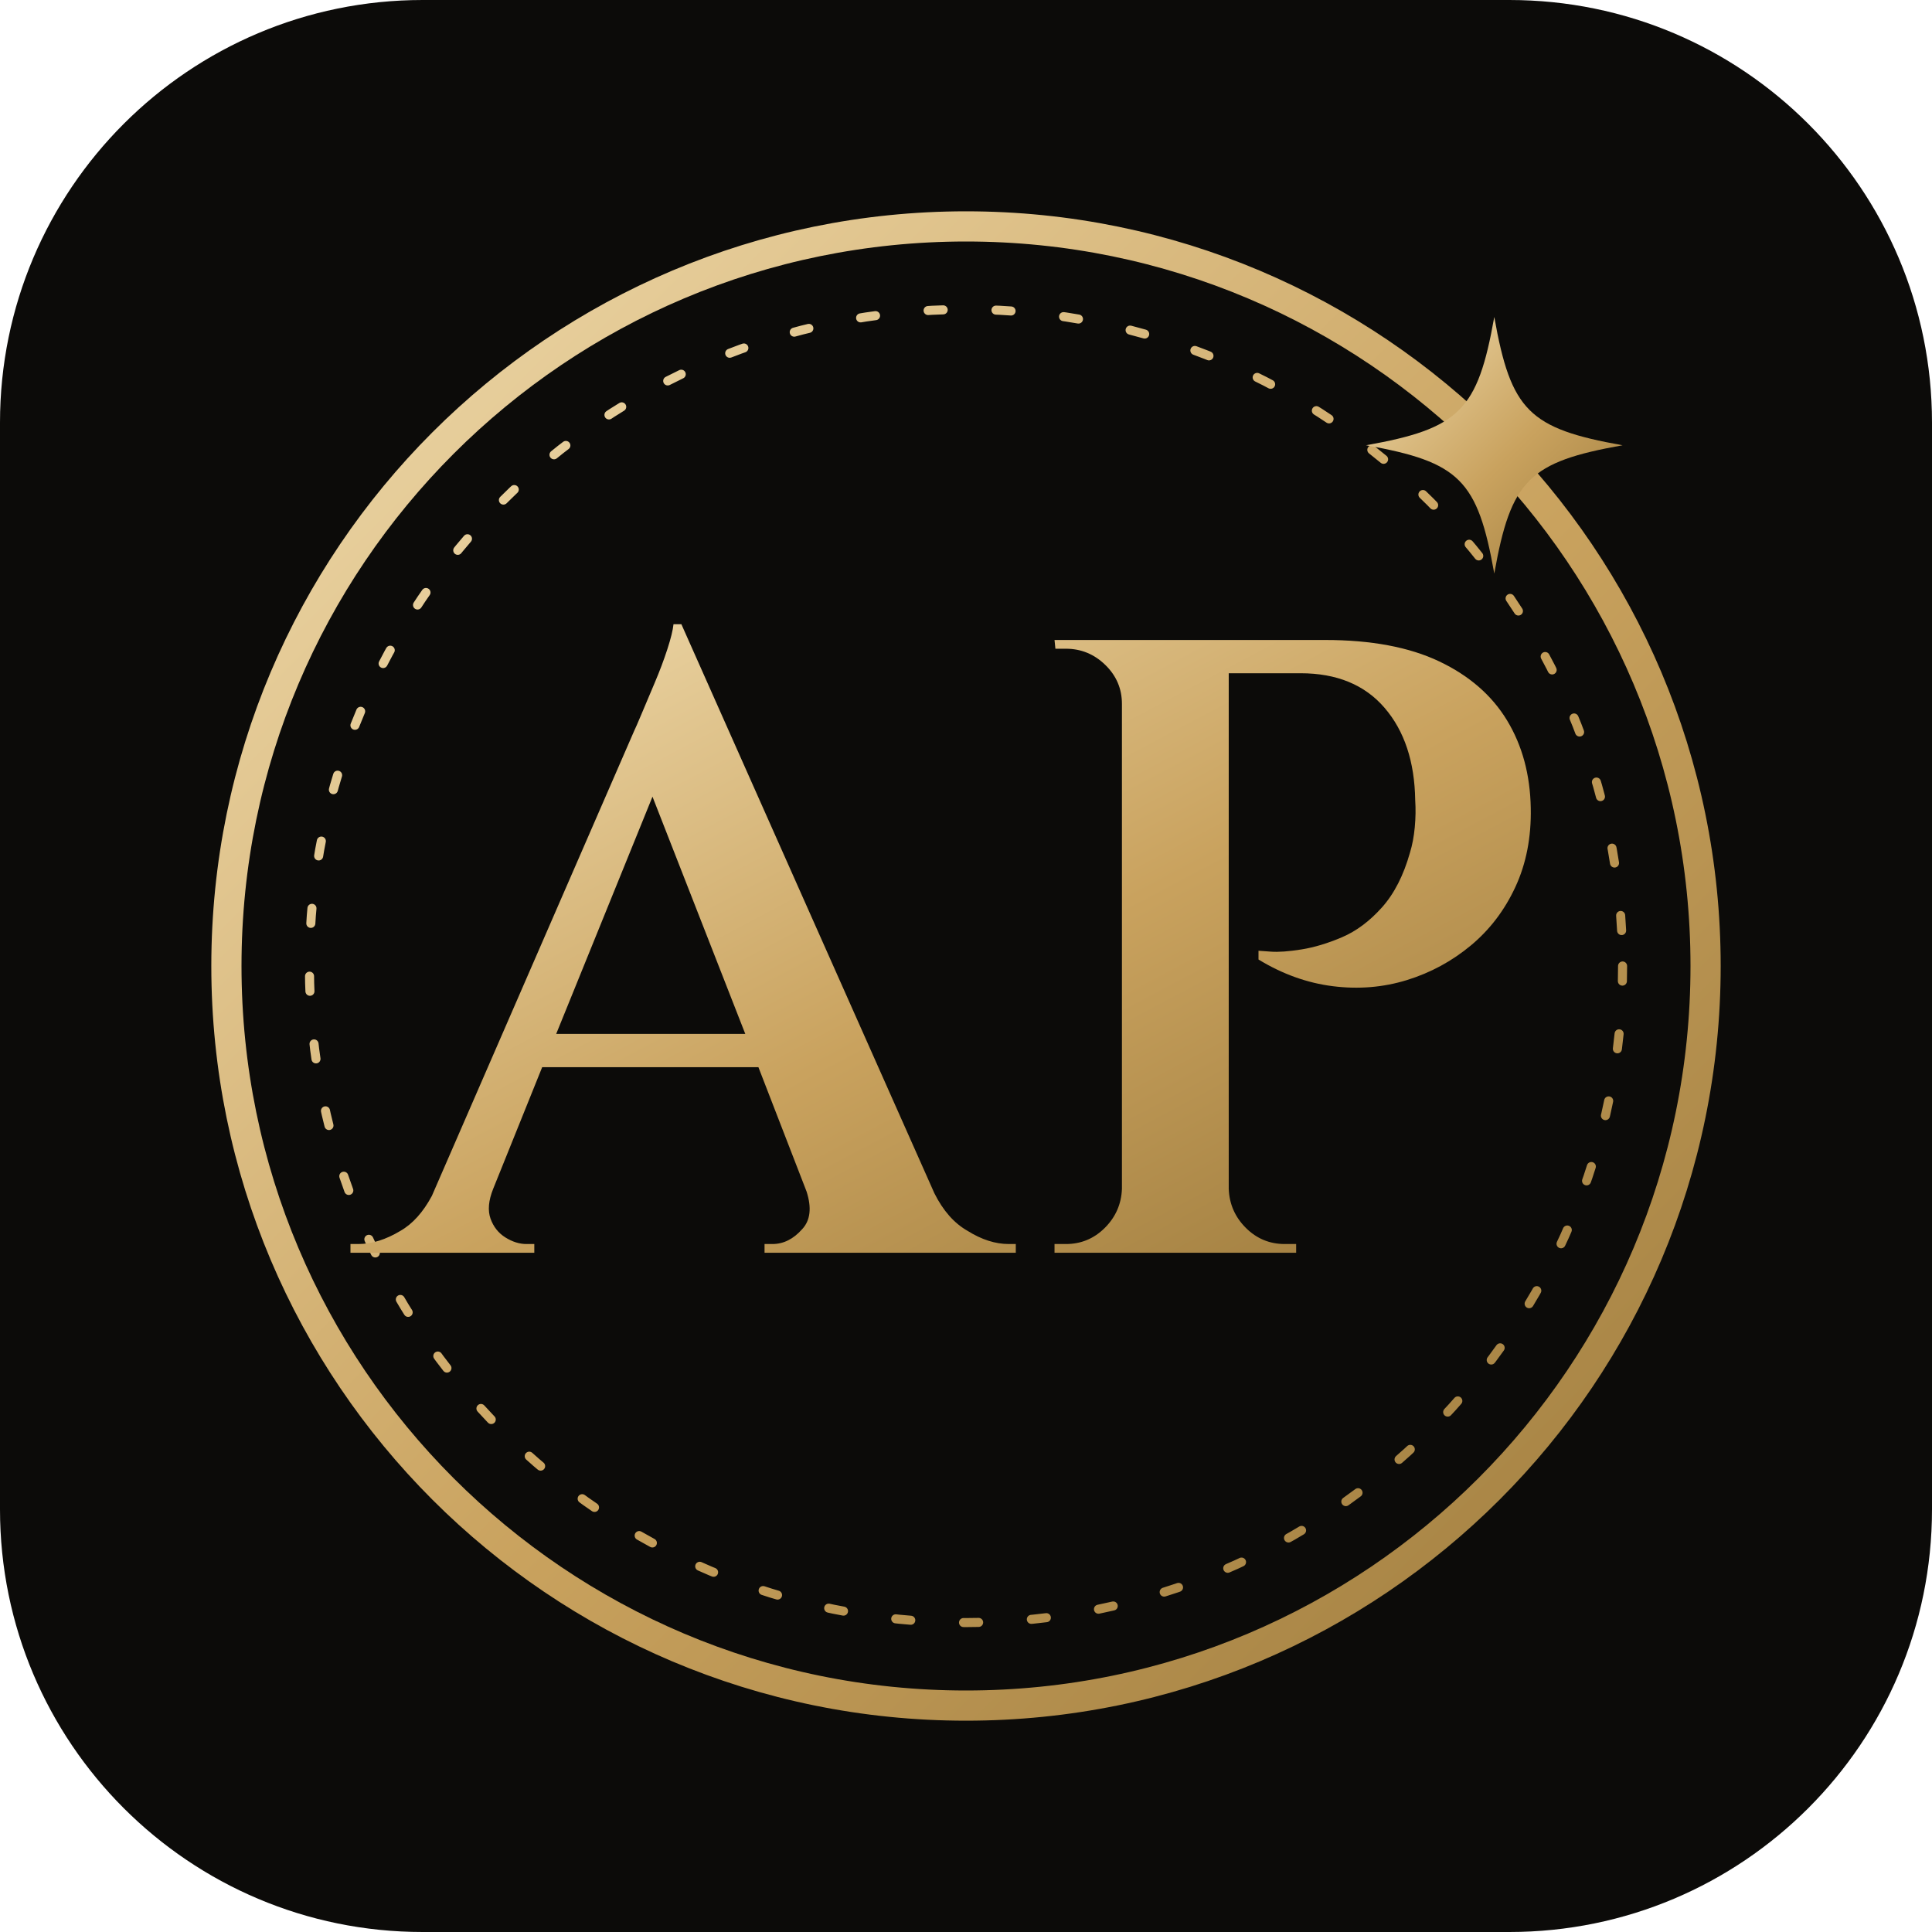
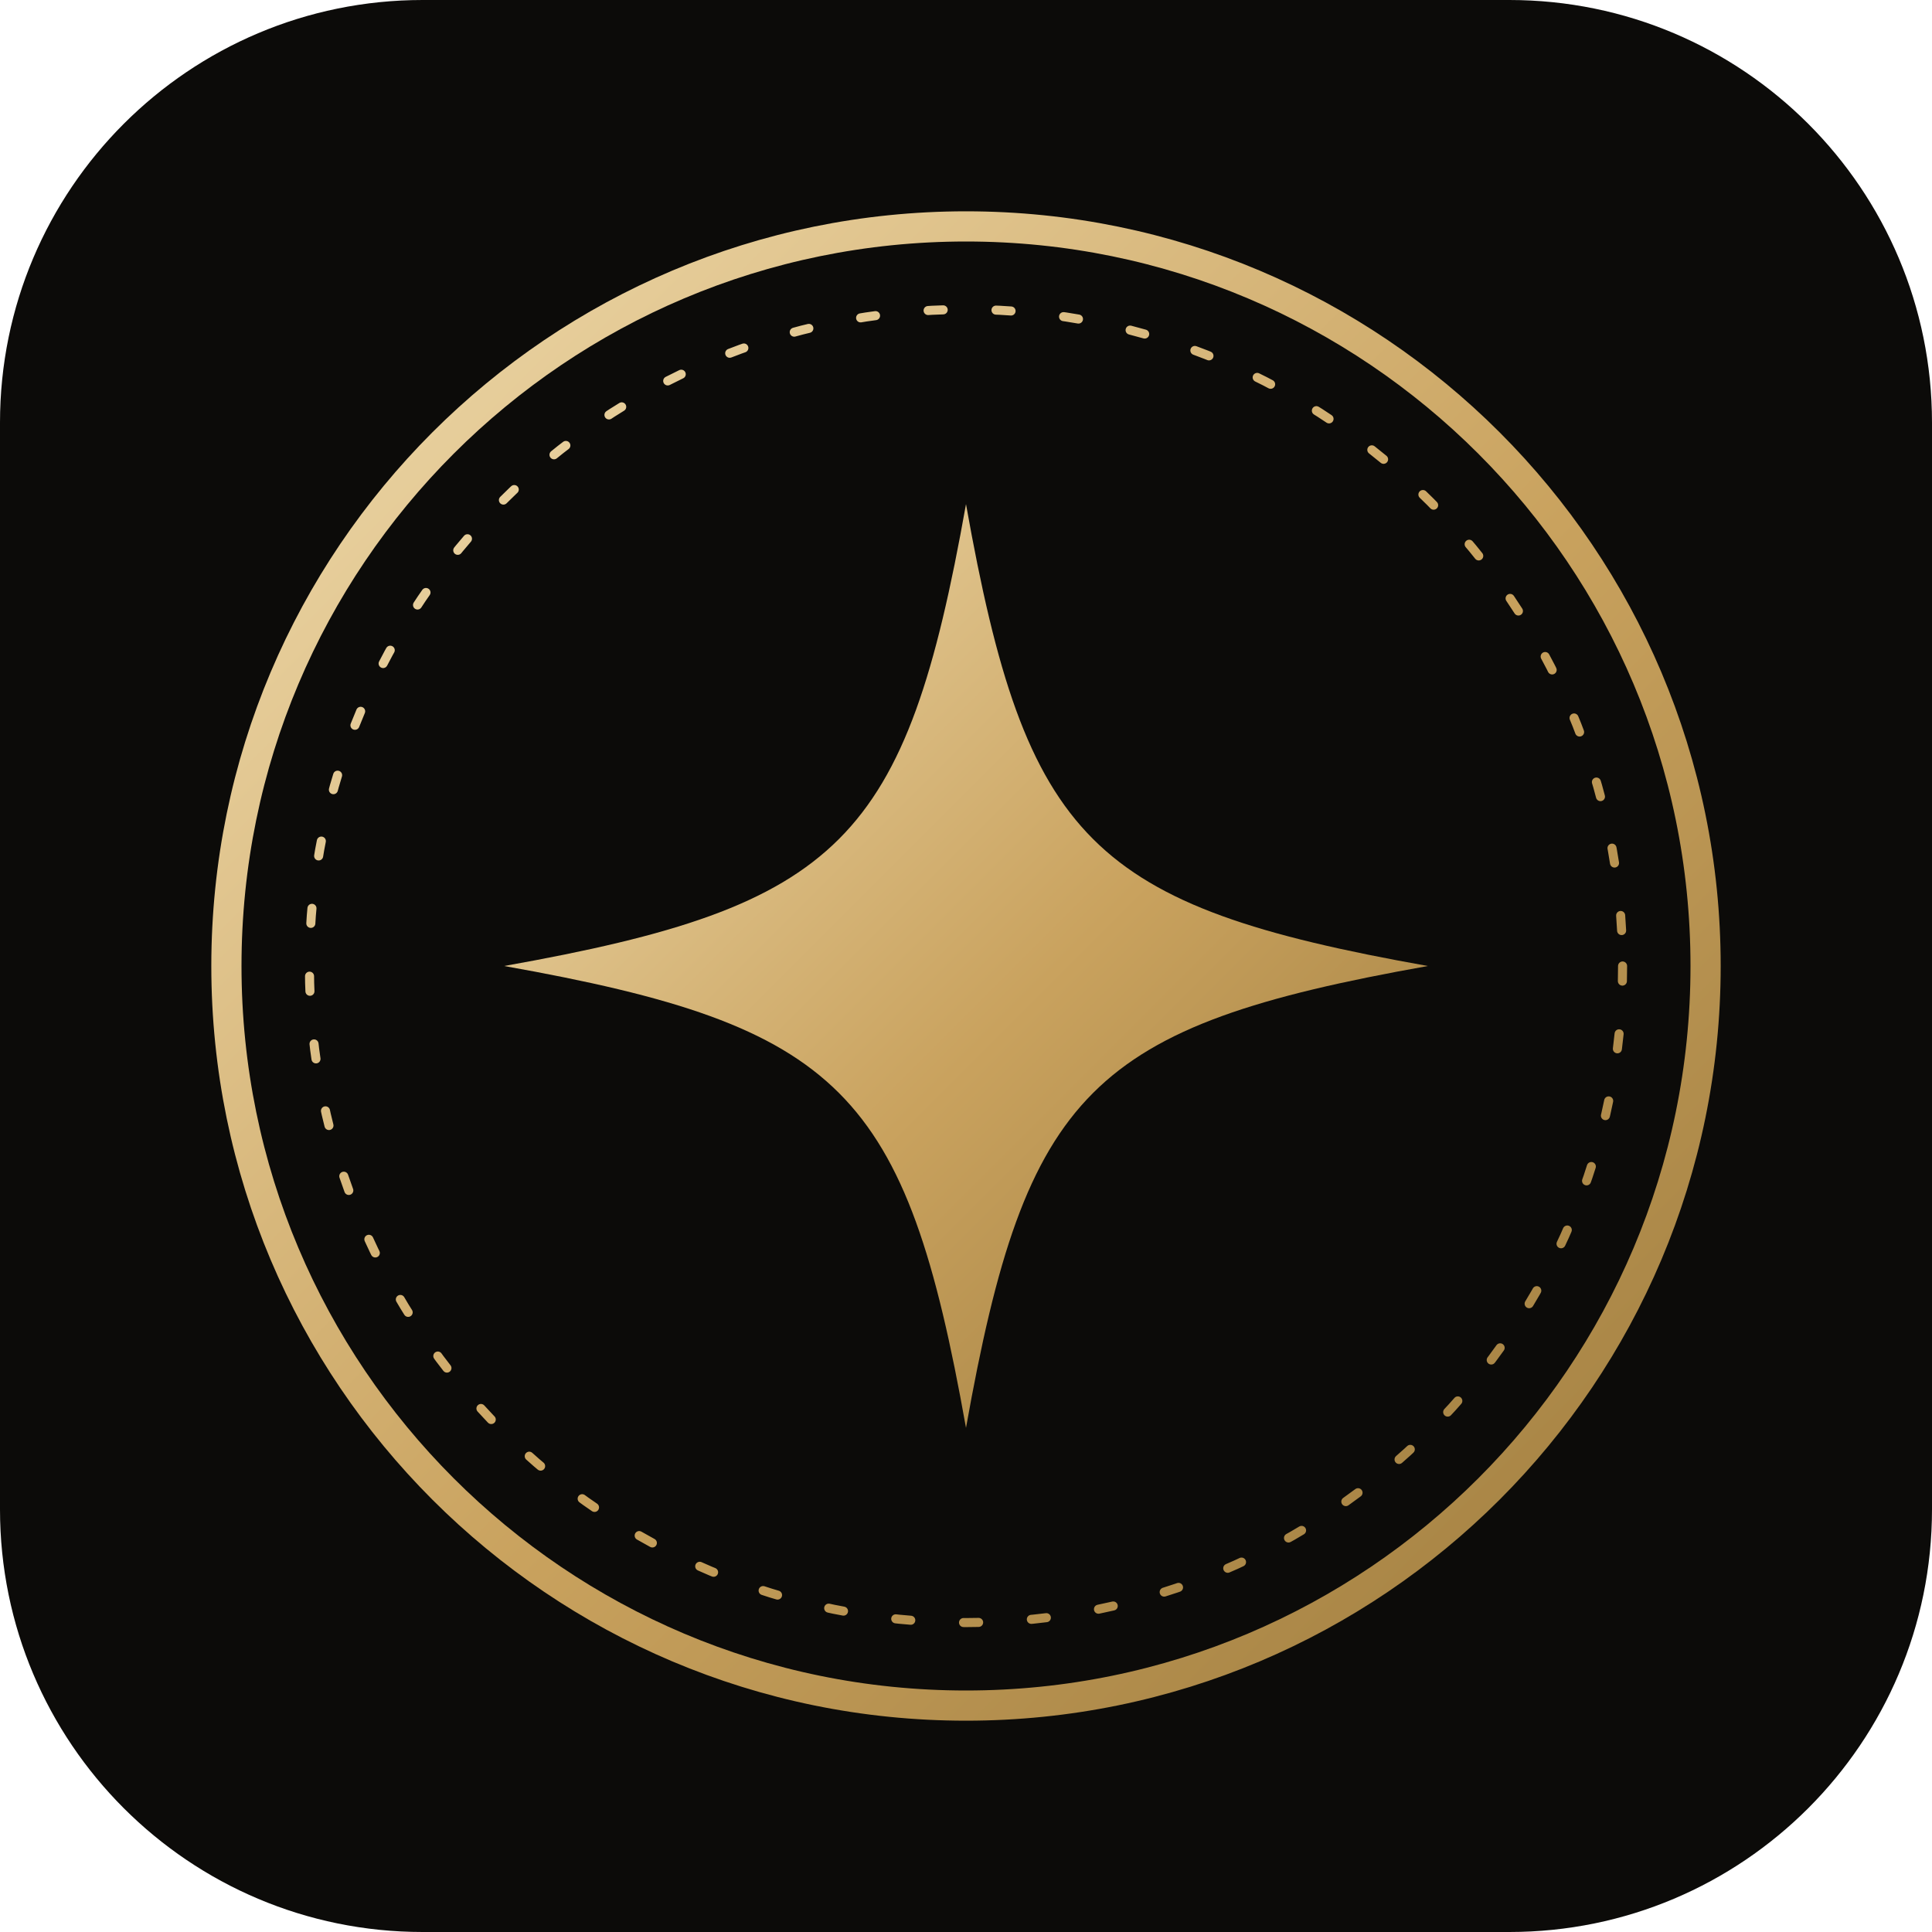
- <svg xmlns="http://www.w3.org/2000/svg" viewBox="0 0 512 512" width="512" height="512" role="img" aria-label="AP Beauty Studio">
+ <svg xmlns="http://www.w3.org/2000/svg" viewBox="0 0 512 512" width="512" height="512" role="img" aria-label="Beauty Studio">
  <defs>
    <linearGradient id="g" x1="0" y1="0" x2="1" y2="1">
      <stop offset="0" stop-color="#F1DDB0" />
      <stop offset=".55" stop-color="#C9A25E" />
      <stop offset="1" stop-color="#9C7A3C" />
    </linearGradient>
  </defs>
  <rect width="512" height="512" rx="112" fill="#0C0B09" />
  <circle cx="256" cy="256" r="196" fill="none" stroke="url(#g)" stroke-width="8" />
  <circle cx="256" cy="256" r="174" fill="none" stroke="url(#g)" stroke-width="2.4" stroke-dasharray="4 14" stroke-linecap="round" />
-   <path d="M180.572 165.424 247.62 316.224Q251.1 323.184 256.436 326.2Q262.004 329.68 267.34 329.68H269.196V332.0H202.612V329.68H204.7Q209.108 329.68 212.588 325.736Q215.836 322.256 213.748 315.76L200.988 282.816H143.684L130.692 315.064Q128.836 319.704 129.996 322.952Q131.156 326.2 133.94 327.94Q136.724 329.68 139.508 329.68H141.596V332.0H92.876V329.68H94.964Q100.3 329.68 106.1 326.2Q110.972 323.416 114.452 316.92L168.044 193.728Q168.508 192.8 170.016 189.204Q171.524 185.608 173.496 180.968Q175.468 176.328 176.86 172.036Q178.252 167.744 178.484 165.424ZM172.916 211.128 147.396 274.0H197.508ZM297.324 315.064V186.536Q297.324 180.504 292.916 176.212Q288.508 171.92 282.476 171.92H279.692L279.46 169.6H351.148Q369.476 169.6 381.424 175.284Q393.372 180.968 399.404 190.944Q405.436 200.92 405.668 214.144Q405.9 225.744 401.608 235.024Q397.316 244.304 389.776 250.568Q382.236 256.832 372.84 259.732Q363.444 262.632 353.236 261.356Q343.028 260.08 333.516 254.28V251.96L336.764 252.192Q339.78 252.424 344.884 251.612Q349.988 250.8 355.672 248.364Q361.356 245.928 366.228 240.476Q371.1 235.024 373.652 225.976Q374.58 222.96 374.928 219.248Q375.276 215.536 375.044 212.056Q374.812 196.744 366.924 187.58Q359.036 178.416 344.652 178.416H325.628V315.064Q325.86 321.096 330.152 325.388Q334.444 329.68 340.476 329.68H343.492V332.0H279.46V329.68H282.476Q288.508 329.68 292.8 325.388Q297.092 321.096 297.324 315.064Z" fill="url(#g)" />
-   <path transform="translate(396 118)" d="M0 -34 C4.42 -9.18 9.18 -4.42 34 0 C9.18 4.42 4.42 9.18 0 34 C-4.42 9.18 -9.18 4.42 -34 0 C-9.18 -4.42 -4.42 -9.18 0 -34 Z" fill="url(#g)" />
+   <path transform="translate(256 256) scale(3.6)" d="M0 -34 C4.42 -9.18 9.18 -4.42 34 0 C9.18 4.42 4.42 9.18 0 34 C-4.42 9.18 -9.18 4.42 -34 0 C-9.18 -4.42 -4.42 -9.18 0 -34 Z" fill="url(#g)" />
</svg>
